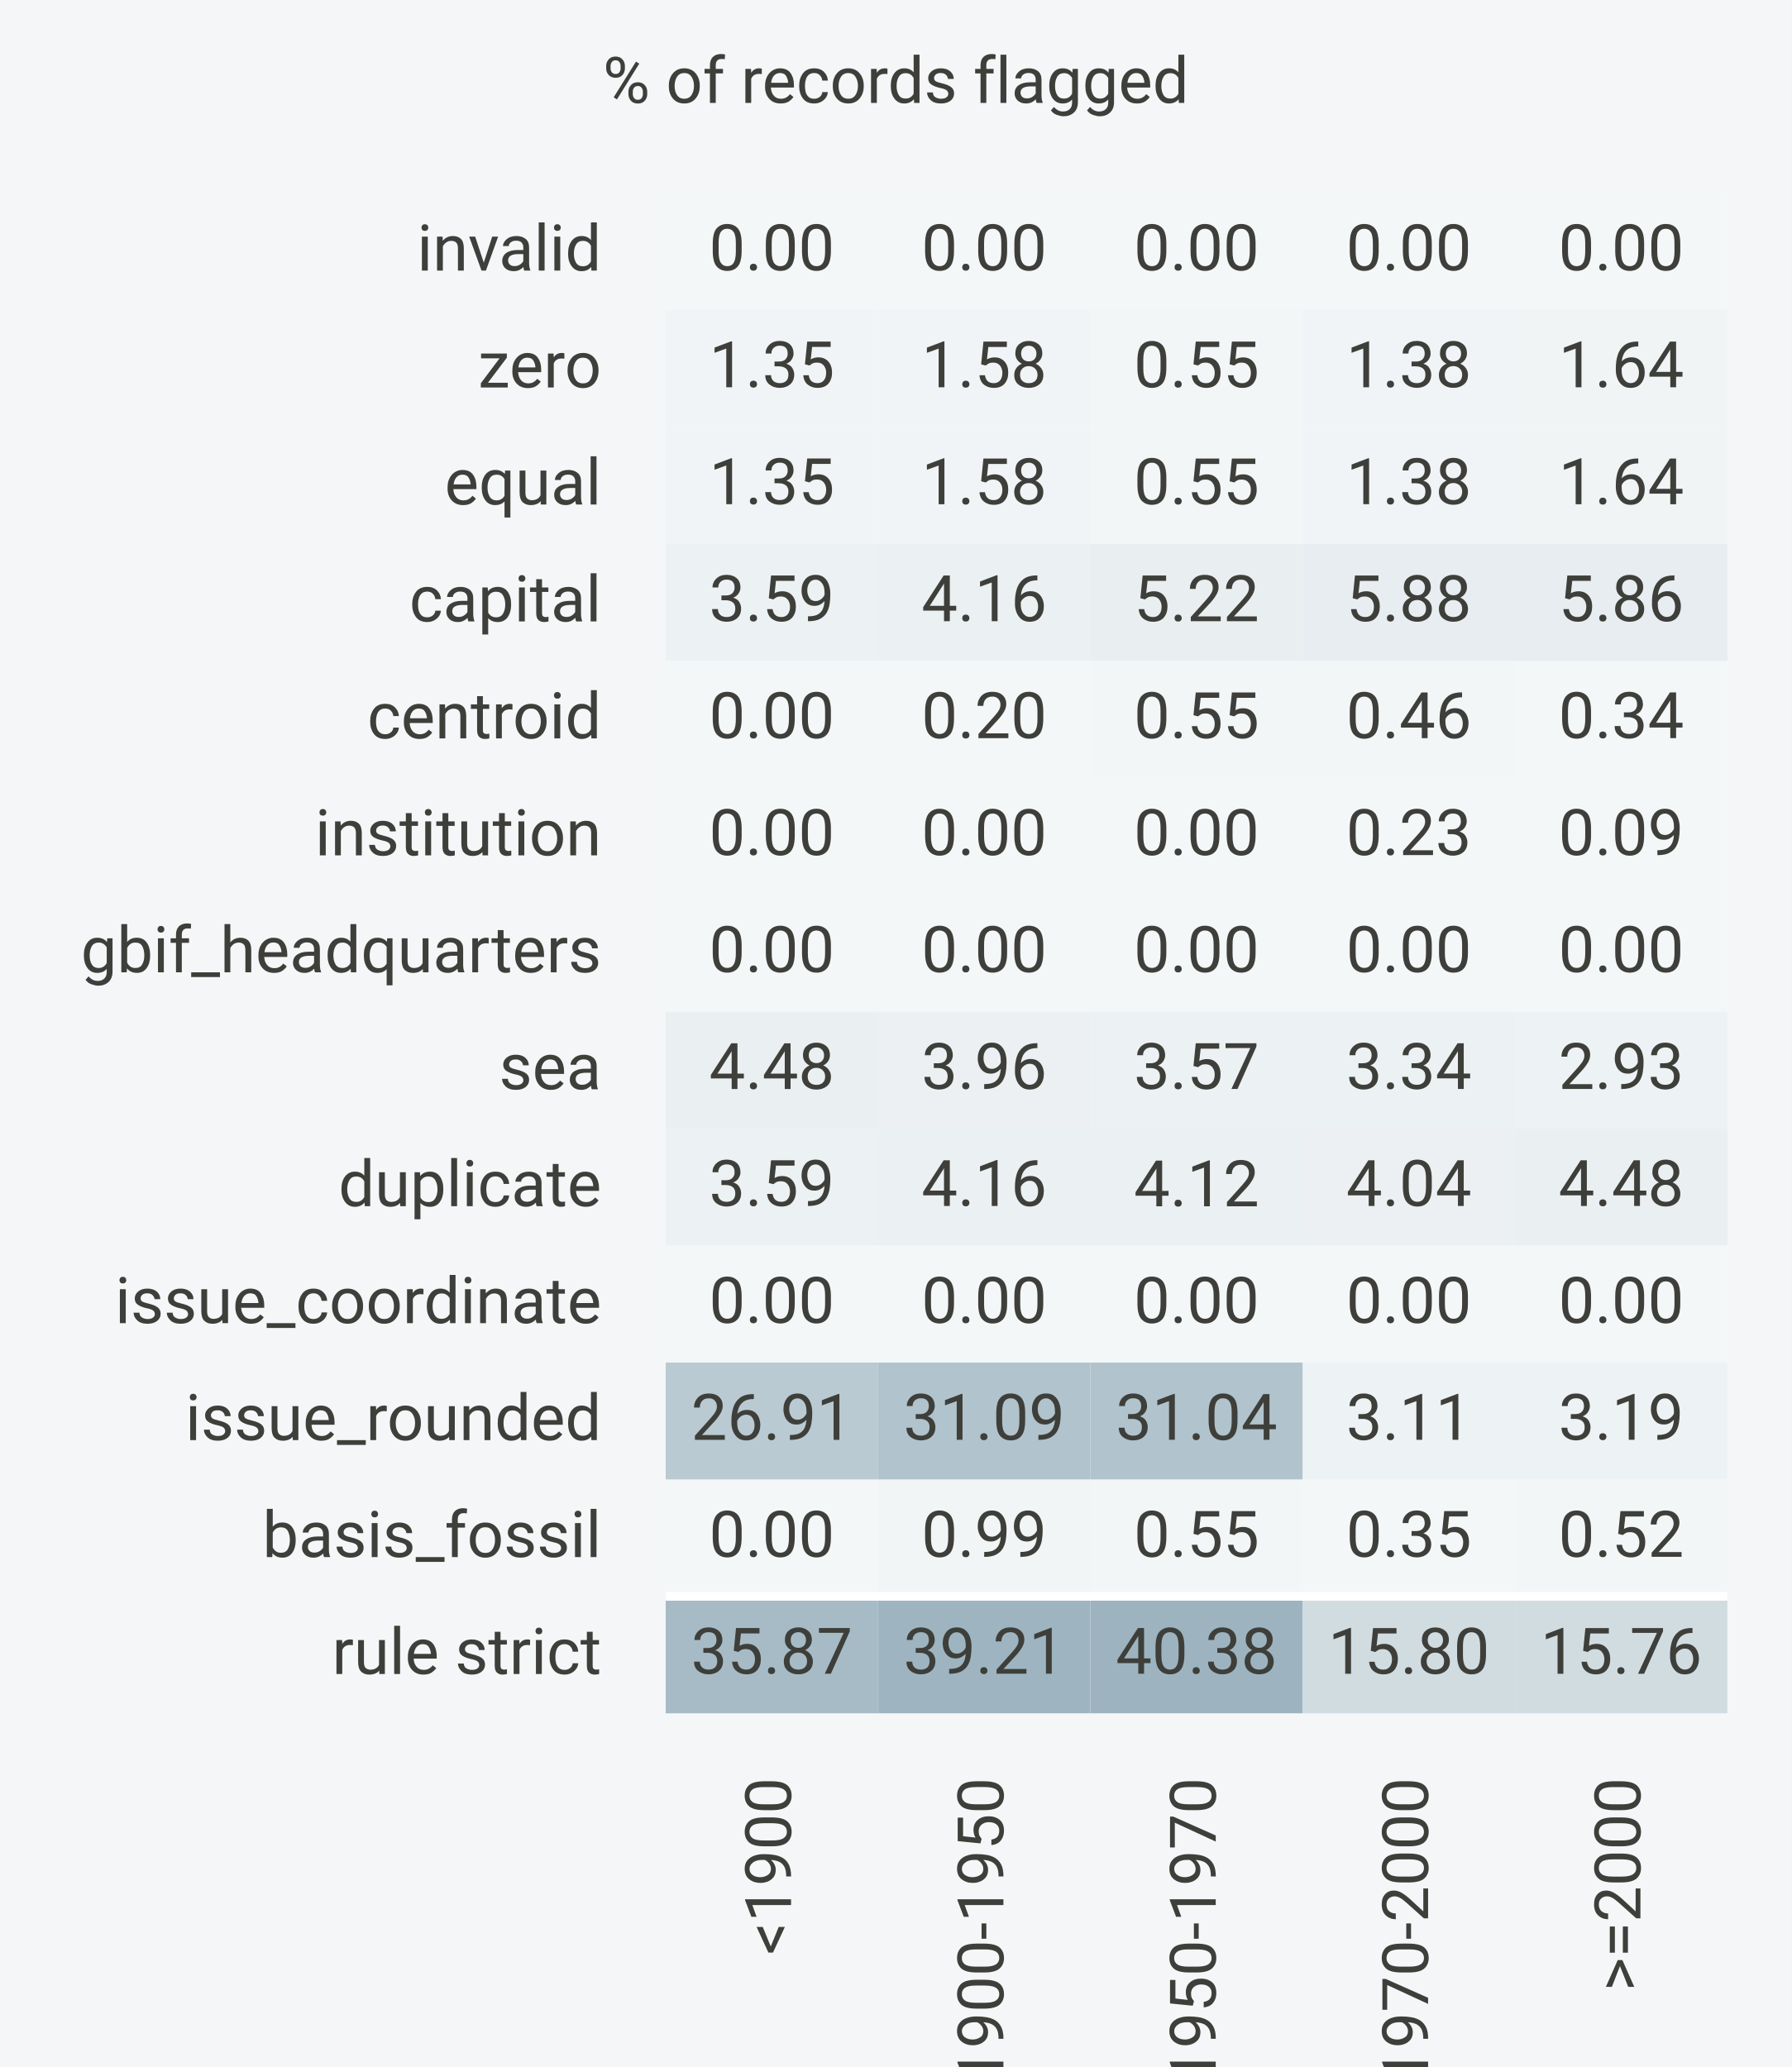
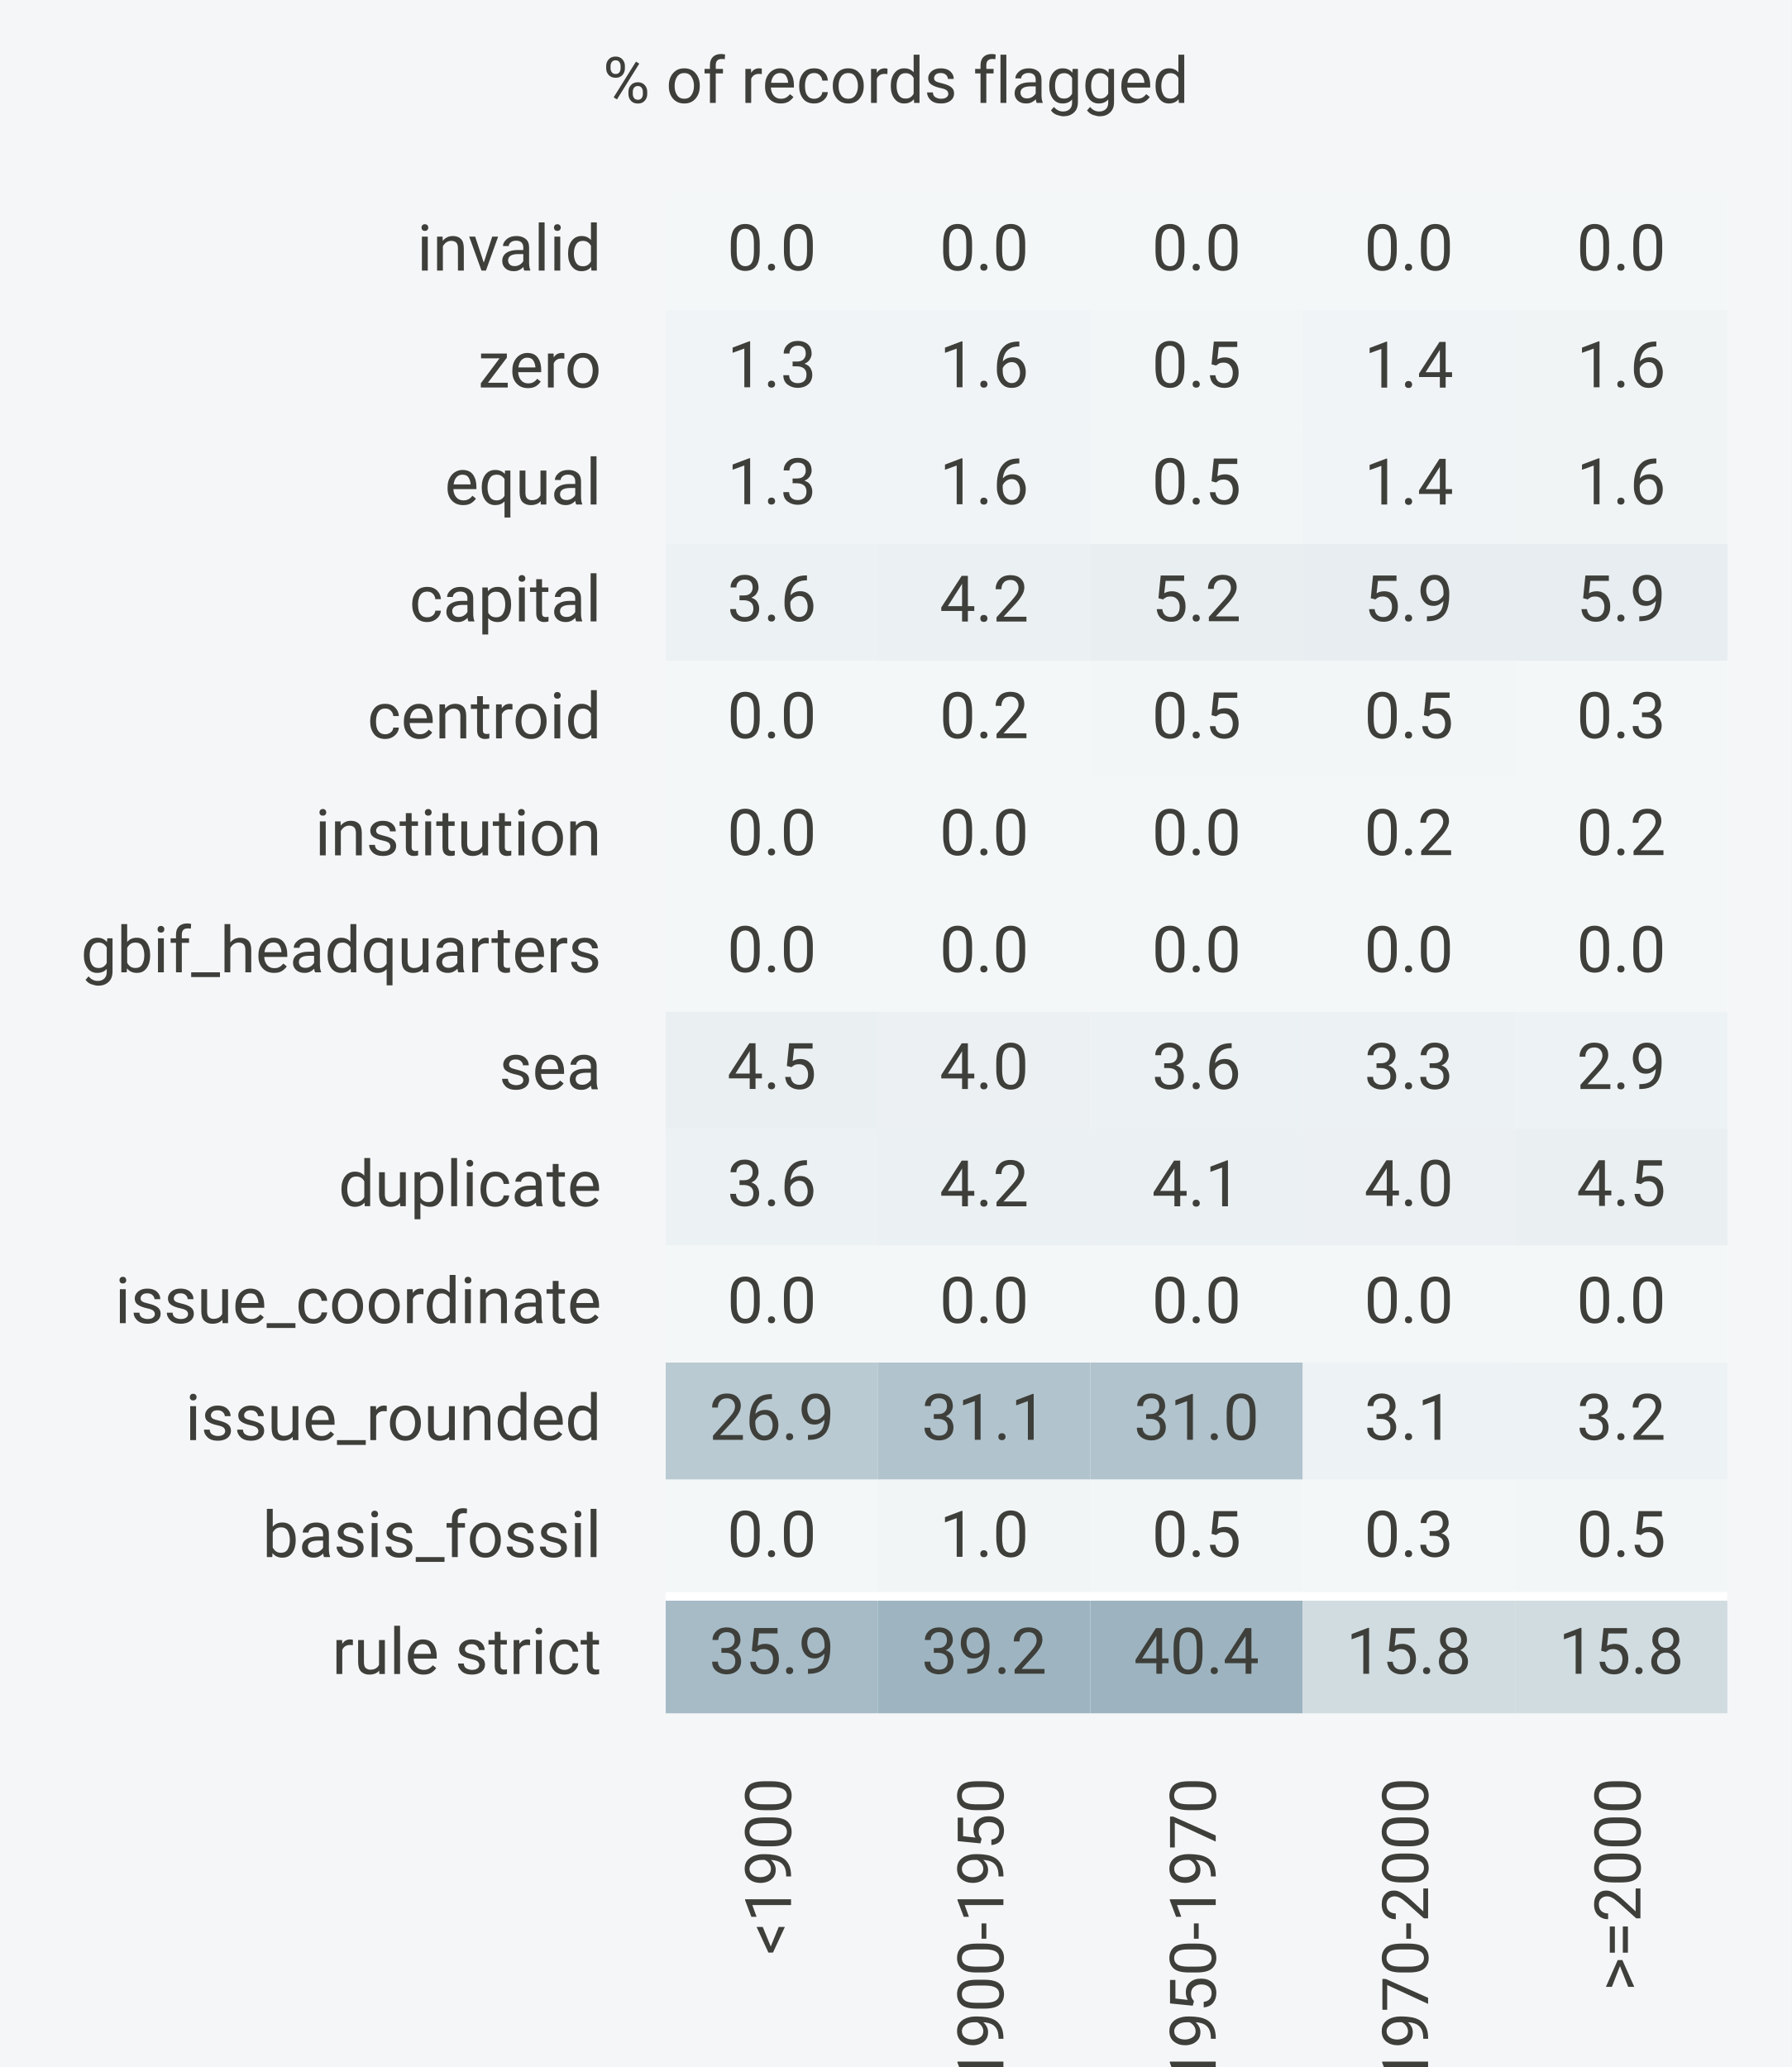
<svg xmlns="http://www.w3.org/2000/svg" width="468.00pt" height="540.00pt" viewBox="0 0 468.00 540.00">
  <g class="svglite">
    <defs>
      <style type="text/css">
    /* theme-aware-processed */
    .svglite line, .svglite polyline, .svglite polygon, .svglite path, .svglite circle {
      fill: none;
      stroke: #3E3F3A;
      stroke-linecap: round;
      stroke-linejoin: round;
      stroke-miterlimit: 10.00;
    }
    .svglite &gt; g &gt; rect {
      fill: none;
      stroke: #3E3F3A;
      stroke-linecap: round;
      stroke-linejoin: round;
      stroke-miterlimit: 10.00;
    }
    .svglite text {
      white-space: pre;
      fill: #3E3F3A;
    }
    .svglite g.glyphgroup path {
      fill: inherit;
      stroke: none;
    }
  </style>
    </defs>
    <rect class="svg-bg" width="100%" height="100%" style="stroke: none; fill: #F5F6F8;" />
    <defs>
      <clipPath id="cpMC4wMHw0NjguMDB8MC4wMHw1NDAuMDA=">
        <rect x="0.00" y="0.00" width="468.00" height="540.00" />
      </clipPath>
    </defs>
    <g clip-path="url(#cpMC4wMHw0NjguMDB8MC4wMHw1NDAuMDA=)">
</g>
    <defs>
      <clipPath id="cpMTczLjg4fDQ1MS4yMHw1MC40MHw0NDcuNjA=">
        <rect x="173.88" y="50.40" width="277.32" height="397.20" />
      </clipPath>
    </defs>
    <g clip-path="url(#cpMTczLjg4fDQ1MS4yMHw1MC40MHw0NDcuNjA=)">
      <rect x="173.88" y="417.05" width="55.46" height="30.55" style="stroke-width: 0.75; stroke: none; fill: #A6BBC6;" />
      <rect x="229.34" y="417.05" width="55.46" height="30.55" style="stroke-width: 0.75; stroke: none; fill: #9EB5C1;" />
      <rect x="284.81" y="417.05" width="55.46" height="30.55" style="stroke-width: 0.75; stroke: none; fill: #9DB4C0;" />
      <rect x="340.27" y="417.05" width="55.46" height="30.55" style="stroke-width: 0.75; stroke: none; fill: #D1DCE1;" />
      <rect x="395.74" y="417.05" width="55.46" height="30.55" style="stroke-width: 0.75; stroke: none; fill: #D1DCE1;" />
      <rect x="173.88" y="386.49" width="55.46" height="30.55" style="stroke-width: 0.75; stroke: none; fill: #F4F7F8;" />
      <rect x="229.34" y="386.49" width="55.46" height="30.55" style="stroke-width: 0.75; stroke: none; fill: #F2F5F6;" />
      <rect x="284.81" y="386.49" width="55.46" height="30.55" style="stroke-width: 0.75; stroke: none; fill: #F3F6F7;" />
      <rect x="340.27" y="386.49" width="55.46" height="30.55" style="stroke-width: 0.75; stroke: none; fill: #F4F7F8;" />
      <rect x="395.74" y="386.49" width="55.46" height="30.55" style="stroke-width: 0.75; stroke: none; fill: #F3F6F7;" />
      <rect x="173.88" y="355.94" width="55.46" height="30.55" style="stroke-width: 0.75; stroke: none; fill: #BACAD2;" />
      <rect x="229.34" y="355.94" width="55.46" height="30.55" style="stroke-width: 0.75; stroke: none; fill: #B1C3CD;" />
      <rect x="284.81" y="355.94" width="55.46" height="30.55" style="stroke-width: 0.75; stroke: none; fill: #B1C3CD;" />
      <rect x="340.27" y="355.94" width="55.46" height="30.55" style="stroke-width: 0.75; stroke: none; fill: #EDF2F4;" />
      <rect x="395.74" y="355.94" width="55.46" height="30.55" style="stroke-width: 0.75; stroke: none; fill: #EDF2F4;" />
      <rect x="173.88" y="325.38" width="55.46" height="30.55" style="stroke-width: 0.75; stroke: none; fill: #F4F7F8;" />
      <rect x="229.34" y="325.38" width="55.46" height="30.55" style="stroke-width: 0.75; stroke: none; fill: #F4F7F8;" />
      <rect x="284.81" y="325.38" width="55.46" height="30.55" style="stroke-width: 0.75; stroke: none; fill: #F4F7F8;" />
      <rect x="340.27" y="325.38" width="55.46" height="30.55" style="stroke-width: 0.75; stroke: none; fill: #F4F7F8;" />
      <rect x="395.74" y="325.38" width="55.46" height="30.55" style="stroke-width: 0.75; stroke: none; fill: #F4F7F8;" />
      <rect x="173.88" y="294.83" width="55.46" height="30.55" style="stroke-width: 0.75; stroke: none; fill: #ECF1F3;" />
      <rect x="229.34" y="294.83" width="55.46" height="30.55" style="stroke-width: 0.75; stroke: none; fill: #EBF0F2;" />
      <rect x="284.81" y="294.83" width="55.46" height="30.55" style="stroke-width: 0.75; stroke: none; fill: #EBF0F2;" />
      <rect x="340.27" y="294.83" width="55.46" height="30.55" style="stroke-width: 0.75; stroke: none; fill: #ECF0F2;" />
      <rect x="395.74" y="294.83" width="55.46" height="30.55" style="stroke-width: 0.75; stroke: none; fill: #EAEFF1;" />
      <rect x="173.88" y="264.28" width="55.46" height="30.55" style="stroke-width: 0.75; stroke: none; fill: #EAEFF1;" />
      <rect x="229.34" y="264.28" width="55.46" height="30.55" style="stroke-width: 0.75; stroke: none; fill: #ECF0F2;" />
      <rect x="284.81" y="264.28" width="55.46" height="30.55" style="stroke-width: 0.75; stroke: none; fill: #ECF1F3;" />
      <rect x="340.27" y="264.28" width="55.46" height="30.55" style="stroke-width: 0.75; stroke: none; fill: #ECF1F3;" />
      <rect x="395.74" y="264.28" width="55.46" height="30.55" style="stroke-width: 0.75; stroke: none; fill: #EDF2F4;" />
      <rect x="173.88" y="233.72" width="55.46" height="30.55" style="stroke-width: 0.75; stroke: none; fill: #F4F7F8;" />
      <rect x="229.34" y="233.72" width="55.46" height="30.55" style="stroke-width: 0.75; stroke: none; fill: #F4F7F8;" />
      <rect x="284.81" y="233.72" width="55.46" height="30.55" style="stroke-width: 0.75; stroke: none; fill: #F4F7F8;" />
      <rect x="340.27" y="233.72" width="55.46" height="30.55" style="stroke-width: 0.75; stroke: none; fill: #F4F7F8;" />
      <rect x="395.74" y="233.72" width="55.46" height="30.55" style="stroke-width: 0.75; stroke: none; fill: #F4F7F8;" />
      <rect x="173.88" y="203.17" width="55.46" height="30.55" style="stroke-width: 0.75; stroke: none; fill: #F4F7F8;" />
      <rect x="229.34" y="203.17" width="55.46" height="30.55" style="stroke-width: 0.75; stroke: none; fill: #F4F7F8;" />
      <rect x="284.81" y="203.17" width="55.46" height="30.55" style="stroke-width: 0.75; stroke: none; fill: #F4F7F8;" />
      <rect x="340.27" y="203.17" width="55.46" height="30.55" style="stroke-width: 0.75; stroke: none; fill: #F4F7F8;" />
      <rect x="395.74" y="203.17" width="55.46" height="30.55" style="stroke-width: 0.75; stroke: none; fill: #F4F7F8;" />
      <rect x="173.88" y="172.62" width="55.46" height="30.55" style="stroke-width: 0.75; stroke: none; fill: #F4F7F8;" />
      <rect x="229.34" y="172.62" width="55.46" height="30.55" style="stroke-width: 0.75; stroke: none; fill: #F4F7F8;" />
      <rect x="284.81" y="172.62" width="55.46" height="30.55" style="stroke-width: 0.75; stroke: none; fill: #F3F6F7;" />
      <rect x="340.27" y="172.62" width="55.46" height="30.55" style="stroke-width: 0.75; stroke: none; fill: #F3F6F7;" />
      <rect x="395.74" y="172.62" width="55.46" height="30.55" style="stroke-width: 0.75; stroke: none; fill: #F4F7F8;" />
      <rect x="173.88" y="142.06" width="55.46" height="30.55" style="stroke-width: 0.75; stroke: none; fill: #ECF1F3;" />
      <rect x="229.34" y="142.06" width="55.46" height="30.55" style="stroke-width: 0.75; stroke: none; fill: #EBF0F2;" />
      <rect x="284.81" y="142.06" width="55.46" height="30.55" style="stroke-width: 0.75; stroke: none; fill: #E9EEF1;" />
      <rect x="340.27" y="142.06" width="55.46" height="30.55" style="stroke-width: 0.75; stroke: none; fill: #E7EDF0;" />
      <rect x="395.74" y="142.06" width="55.46" height="30.55" style="stroke-width: 0.75; stroke: none; fill: #E7EDF0;" />
      <rect x="173.88" y="111.51" width="55.46" height="30.55" style="stroke-width: 0.75; stroke: none; fill: #F1F4F6;" />
      <rect x="229.34" y="111.51" width="55.46" height="30.55" style="stroke-width: 0.75; stroke: none; fill: #F1F4F6;" />
      <rect x="284.81" y="111.51" width="55.46" height="30.55" style="stroke-width: 0.75; stroke: none; fill: #F3F6F7;" />
      <rect x="340.27" y="111.51" width="55.46" height="30.55" style="stroke-width: 0.75; stroke: none; fill: #F1F4F6;" />
      <rect x="395.74" y="111.51" width="55.46" height="30.55" style="stroke-width: 0.75; stroke: none; fill: #F0F4F5;" />
      <rect x="173.88" y="80.95" width="55.46" height="30.55" style="stroke-width: 0.75; stroke: none; fill: #F1F4F6;" />
      <rect x="229.34" y="80.95" width="55.46" height="30.55" style="stroke-width: 0.75; stroke: none; fill: #F1F4F6;" />
      <rect x="284.81" y="80.95" width="55.46" height="30.55" style="stroke-width: 0.75; stroke: none; fill: #F3F6F7;" />
      <rect x="340.27" y="80.95" width="55.46" height="30.55" style="stroke-width: 0.75; stroke: none; fill: #F1F4F6;" />
      <rect x="395.74" y="80.95" width="55.46" height="30.55" style="stroke-width: 0.75; stroke: none; fill: #F0F4F5;" />
      <rect x="173.88" y="50.40" width="55.46" height="30.55" style="stroke-width: 0.75; stroke: none; fill: #F4F7F8;" />
      <rect x="229.34" y="50.40" width="55.46" height="30.55" style="stroke-width: 0.75; stroke: none; fill: #F4F7F8;" />
      <rect x="284.81" y="50.40" width="55.46" height="30.55" style="stroke-width: 0.75; stroke: none; fill: #F4F7F8;" />
      <rect x="340.27" y="50.40" width="55.46" height="30.55" style="stroke-width: 0.75; stroke: none; fill: #F4F7F8;" />
      <rect x="395.74" y="50.40" width="55.46" height="30.55" style="stroke-width: 0.75; stroke: none; fill: #F4F7F8;" />
    </g>
    <g clip-path="url(#cpMC4wMHw0NjguMDB8MC4wMHw1NDAuMDA=)">
      <text transform="translate(206.62,464.40) rotate(-90)" text-anchor="end" style="font-size: 1.4em; font-family: &quot;Roboto&quot;, -apple-system, BlinkMacSystemFont, &quot;Segoe UI&quot;, system-ui, sans-serif;">&lt;1900</text>
      <text transform="translate(262.09,464.40) rotate(-90)" text-anchor="end" style="font-size: 1.4em; font-family: &quot;Roboto&quot;, -apple-system, BlinkMacSystemFont, &quot;Segoe UI&quot;, system-ui, sans-serif;">1900-1950</text>
      <text transform="translate(317.55,464.40) rotate(-90)" text-anchor="end" style="font-size: 1.4em; font-family: &quot;Roboto&quot;, -apple-system, BlinkMacSystemFont, &quot;Segoe UI&quot;, system-ui, sans-serif;">1950-1970</text>
      <text transform="translate(373.02,464.40) rotate(-90)" text-anchor="end" style="font-size: 1.4em; font-family: &quot;Roboto&quot;, -apple-system, BlinkMacSystemFont, &quot;Segoe UI&quot;, system-ui, sans-serif;">1970-2000</text>
      <text transform="translate(428.48,464.40) rotate(-90)" text-anchor="end" style="font-size: 1.4em; font-family: &quot;Roboto&quot;, -apple-system, BlinkMacSystemFont, &quot;Segoe UI&quot;, system-ui, sans-serif;">&gt;=2000</text>
      <text x="157.08" y="437.33" text-anchor="end" style="font-size: 1.4em; font-family: &quot;Roboto&quot;, -apple-system, BlinkMacSystemFont, &quot;Segoe UI&quot;, system-ui, sans-serif;">rule strict</text>
      <text x="157.08" y="406.78" text-anchor="end" style="font-size: 1.4em; font-family: &quot;Roboto&quot;, -apple-system, BlinkMacSystemFont, &quot;Segoe UI&quot;, system-ui, sans-serif;">basis_fossil</text>
      <text x="157.08" y="376.23" text-anchor="end" style="font-size: 1.4em; font-family: &quot;Roboto&quot;, -apple-system, BlinkMacSystemFont, &quot;Segoe UI&quot;, system-ui, sans-serif;">issue_rounded</text>
      <text x="157.08" y="345.67" text-anchor="end" style="font-size: 1.4em; font-family: &quot;Roboto&quot;, -apple-system, BlinkMacSystemFont, &quot;Segoe UI&quot;, system-ui, sans-serif;">issue_coordinate</text>
      <text x="157.08" y="315.12" text-anchor="end" style="font-size: 1.4em; font-family: &quot;Roboto&quot;, -apple-system, BlinkMacSystemFont, &quot;Segoe UI&quot;, system-ui, sans-serif;">duplicate</text>
      <text x="157.08" y="284.57" text-anchor="end" style="font-size: 1.4em; font-family: &quot;Roboto&quot;, -apple-system, BlinkMacSystemFont, &quot;Segoe UI&quot;, system-ui, sans-serif;">sea</text>
      <text x="157.08" y="254.01" text-anchor="end" style="font-size: 1.4em; font-family: &quot;Roboto&quot;, -apple-system, BlinkMacSystemFont, &quot;Segoe UI&quot;, system-ui, sans-serif;">gbif_headquarters</text>
      <text x="157.08" y="223.46" text-anchor="end" style="font-size: 1.4em; font-family: &quot;Roboto&quot;, -apple-system, BlinkMacSystemFont, &quot;Segoe UI&quot;, system-ui, sans-serif;">institution</text>
      <text x="157.08" y="192.90" text-anchor="end" style="font-size: 1.4em; font-family: &quot;Roboto&quot;, -apple-system, BlinkMacSystemFont, &quot;Segoe UI&quot;, system-ui, sans-serif;">centroid</text>
      <text x="157.08" y="162.35" text-anchor="end" style="font-size: 1.4em; font-family: &quot;Roboto&quot;, -apple-system, BlinkMacSystemFont, &quot;Segoe UI&quot;, system-ui, sans-serif;">capital</text>
      <text x="157.08" y="131.80" text-anchor="end" style="font-size: 1.4em; font-family: &quot;Roboto&quot;, -apple-system, BlinkMacSystemFont, &quot;Segoe UI&quot;, system-ui, sans-serif;">equal</text>
      <text x="157.08" y="101.24" text-anchor="end" style="font-size: 1.4em; font-family: &quot;Roboto&quot;, -apple-system, BlinkMacSystemFont, &quot;Segoe UI&quot;, system-ui, sans-serif;">zero</text>
      <text x="157.08" y="70.69" text-anchor="end" style="font-size: 1.4em; font-family: &quot;Roboto&quot;, -apple-system, BlinkMacSystemFont, &quot;Segoe UI&quot;, system-ui, sans-serif;">invalid</text>
    </g>
    <g clip-path="url(#cpMTczLjg4fDQ1MS4yMHw1MC40MHw0NDcuNjA=)">
      <line x1="173.88" y1="417.05" x2="451.20" y2="417.05" style="stroke-width: 2.25; stroke: #FFFFFF;" />
-       <text class="preserve-color" x="201.61" y="437.26" text-anchor="middle" style="font-size: 1.4em; font-family: &quot;Roboto&quot;, -apple-system, BlinkMacSystemFont, &quot;Segoe UI&quot;, system-ui, sans-serif;">35.87</text>
-       <text class="preserve-color" x="257.08" y="437.26" text-anchor="middle" style="font-size: 1.4em; font-family: &quot;Roboto&quot;, -apple-system, BlinkMacSystemFont, &quot;Segoe UI&quot;, system-ui, sans-serif;">39.21</text>
-       <text class="preserve-color" x="312.54" y="437.26" text-anchor="middle" style="font-size: 1.4em; font-family: &quot;Roboto&quot;, -apple-system, BlinkMacSystemFont, &quot;Segoe UI&quot;, system-ui, sans-serif;">40.38</text>
-       <text class="preserve-color" x="368.00" y="437.27" text-anchor="middle" style="font-size: 1.4em; font-family: &quot;Roboto&quot;, -apple-system, BlinkMacSystemFont, &quot;Segoe UI&quot;, system-ui, sans-serif;">15.80</text>
-       <text class="preserve-color" x="423.47" y="437.27" text-anchor="middle" style="font-size: 1.4em; font-family: &quot;Roboto&quot;, -apple-system, BlinkMacSystemFont, &quot;Segoe UI&quot;, system-ui, sans-serif;">15.76</text>
-       <text class="preserve-color" x="201.61" y="406.72" text-anchor="middle" style="font-size: 1.4em; font-family: &quot;Roboto&quot;, -apple-system, BlinkMacSystemFont, &quot;Segoe UI&quot;, system-ui, sans-serif;">0.00</text>
-       <text class="preserve-color" x="257.08" y="406.72" text-anchor="middle" style="font-size: 1.4em; font-family: &quot;Roboto&quot;, -apple-system, BlinkMacSystemFont, &quot;Segoe UI&quot;, system-ui, sans-serif;">0.99</text>
-       <text class="preserve-color" x="312.54" y="406.72" text-anchor="middle" style="font-size: 1.4em; font-family: &quot;Roboto&quot;, -apple-system, BlinkMacSystemFont, &quot;Segoe UI&quot;, system-ui, sans-serif;">0.55</text>
-       <text class="preserve-color" x="368.00" y="406.71" text-anchor="middle" style="font-size: 1.4em; font-family: &quot;Roboto&quot;, -apple-system, BlinkMacSystemFont, &quot;Segoe UI&quot;, system-ui, sans-serif;">0.35</text>
-       <text class="preserve-color" x="423.47" y="406.72" text-anchor="middle" style="font-size: 1.4em; font-family: &quot;Roboto&quot;, -apple-system, BlinkMacSystemFont, &quot;Segoe UI&quot;, system-ui, sans-serif;">0.52</text>
-       <text class="preserve-color" x="201.61" y="376.16" text-anchor="middle" style="font-size: 1.4em; font-family: &quot;Roboto&quot;, -apple-system, BlinkMacSystemFont, &quot;Segoe UI&quot;, system-ui, sans-serif;">26.91</text>
-       <text class="preserve-color" x="257.08" y="376.15" text-anchor="middle" style="font-size: 1.4em; font-family: &quot;Roboto&quot;, -apple-system, BlinkMacSystemFont, &quot;Segoe UI&quot;, system-ui, sans-serif;">31.09</text>
-       <text class="preserve-color" x="312.54" y="376.15" text-anchor="middle" style="font-size: 1.4em; font-family: &quot;Roboto&quot;, -apple-system, BlinkMacSystemFont, &quot;Segoe UI&quot;, system-ui, sans-serif;">31.04</text>
-       <text class="preserve-color" x="368.00" y="376.15" text-anchor="middle" style="font-size: 1.4em; font-family: &quot;Roboto&quot;, -apple-system, BlinkMacSystemFont, &quot;Segoe UI&quot;, system-ui, sans-serif;">3.11</text>
-       <text class="preserve-color" x="423.47" y="376.15" text-anchor="middle" style="font-size: 1.4em; font-family: &quot;Roboto&quot;, -apple-system, BlinkMacSystemFont, &quot;Segoe UI&quot;, system-ui, sans-serif;">3.19</text>
-       <text class="preserve-color" x="201.61" y="345.61" text-anchor="middle" style="font-size: 1.4em; font-family: &quot;Roboto&quot;, -apple-system, BlinkMacSystemFont, &quot;Segoe UI&quot;, system-ui, sans-serif;">0.00</text>
-       <text class="preserve-color" x="257.08" y="345.61" text-anchor="middle" style="font-size: 1.4em; font-family: &quot;Roboto&quot;, -apple-system, BlinkMacSystemFont, &quot;Segoe UI&quot;, system-ui, sans-serif;">0.00</text>
-       <text class="preserve-color" x="312.54" y="345.61" text-anchor="middle" style="font-size: 1.4em; font-family: &quot;Roboto&quot;, -apple-system, BlinkMacSystemFont, &quot;Segoe UI&quot;, system-ui, sans-serif;">0.00</text>
-       <text class="preserve-color" x="368.00" y="345.61" text-anchor="middle" style="font-size: 1.4em; font-family: &quot;Roboto&quot;, -apple-system, BlinkMacSystemFont, &quot;Segoe UI&quot;, system-ui, sans-serif;">0.00</text>
-       <text class="preserve-color" x="423.47" y="345.61" text-anchor="middle" style="font-size: 1.4em; font-family: &quot;Roboto&quot;, -apple-system, BlinkMacSystemFont, &quot;Segoe UI&quot;, system-ui, sans-serif;">0.00</text>
-       <text class="preserve-color" x="201.61" y="315.05" text-anchor="middle" style="font-size: 1.4em; font-family: &quot;Roboto&quot;, -apple-system, BlinkMacSystemFont, &quot;Segoe UI&quot;, system-ui, sans-serif;">3.59</text>
-       <text class="preserve-color" x="257.08" y="315.05" text-anchor="middle" style="font-size: 1.4em; font-family: &quot;Roboto&quot;, -apple-system, BlinkMacSystemFont, &quot;Segoe UI&quot;, system-ui, sans-serif;">4.16</text>
-       <text class="preserve-color" x="312.54" y="315.14" text-anchor="middle" style="font-size: 1.4em; font-family: &quot;Roboto&quot;, -apple-system, BlinkMacSystemFont, &quot;Segoe UI&quot;, system-ui, sans-serif;">4.12</text>
-       <text class="preserve-color" x="368.00" y="315.05" text-anchor="middle" style="font-size: 1.4em; font-family: &quot;Roboto&quot;, -apple-system, BlinkMacSystemFont, &quot;Segoe UI&quot;, system-ui, sans-serif;">4.04</text>
-       <text class="preserve-color" x="423.47" y="315.05" text-anchor="middle" style="font-size: 1.4em; font-family: &quot;Roboto&quot;, -apple-system, BlinkMacSystemFont, &quot;Segoe UI&quot;, system-ui, sans-serif;">4.48</text>
-       <text class="preserve-color" x="201.61" y="284.50" text-anchor="middle" style="font-size: 1.4em; font-family: &quot;Roboto&quot;, -apple-system, BlinkMacSystemFont, &quot;Segoe UI&quot;, system-ui, sans-serif;">4.48</text>
-       <text class="preserve-color" x="257.08" y="284.49" text-anchor="middle" style="font-size: 1.4em; font-family: &quot;Roboto&quot;, -apple-system, BlinkMacSystemFont, &quot;Segoe UI&quot;, system-ui, sans-serif;">3.96</text>
-       <text class="preserve-color" x="312.54" y="284.49" text-anchor="middle" style="font-size: 1.4em; font-family: &quot;Roboto&quot;, -apple-system, BlinkMacSystemFont, &quot;Segoe UI&quot;, system-ui, sans-serif;">3.57</text>
-       <text class="preserve-color" x="368.00" y="284.49" text-anchor="middle" style="font-size: 1.4em; font-family: &quot;Roboto&quot;, -apple-system, BlinkMacSystemFont, &quot;Segoe UI&quot;, system-ui, sans-serif;">3.34</text>
-       <text class="preserve-color" x="423.47" y="284.49" text-anchor="middle" style="font-size: 1.4em; font-family: &quot;Roboto&quot;, -apple-system, BlinkMacSystemFont, &quot;Segoe UI&quot;, system-ui, sans-serif;">2.93</text>
-       <text class="preserve-color" x="201.61" y="253.95" text-anchor="middle" style="font-size: 1.4em; font-family: &quot;Roboto&quot;, -apple-system, BlinkMacSystemFont, &quot;Segoe UI&quot;, system-ui, sans-serif;">0.00</text>
-       <text class="preserve-color" x="257.08" y="253.95" text-anchor="middle" style="font-size: 1.4em; font-family: &quot;Roboto&quot;, -apple-system, BlinkMacSystemFont, &quot;Segoe UI&quot;, system-ui, sans-serif;">0.00</text>
-       <text class="preserve-color" x="312.54" y="253.95" text-anchor="middle" style="font-size: 1.4em; font-family: &quot;Roboto&quot;, -apple-system, BlinkMacSystemFont, &quot;Segoe UI&quot;, system-ui, sans-serif;">0.00</text>
-       <text class="preserve-color" x="368.00" y="253.95" text-anchor="middle" style="font-size: 1.4em; font-family: &quot;Roboto&quot;, -apple-system, BlinkMacSystemFont, &quot;Segoe UI&quot;, system-ui, sans-serif;">0.00</text>
-       <text class="preserve-color" x="423.47" y="253.95" text-anchor="middle" style="font-size: 1.4em; font-family: &quot;Roboto&quot;, -apple-system, BlinkMacSystemFont, &quot;Segoe UI&quot;, system-ui, sans-serif;">0.00</text>
-       <text class="preserve-color" x="201.61" y="223.39" text-anchor="middle" style="font-size: 1.4em; font-family: &quot;Roboto&quot;, -apple-system, BlinkMacSystemFont, &quot;Segoe UI&quot;, system-ui, sans-serif;">0.00</text>
-       <text class="preserve-color" x="257.08" y="223.39" text-anchor="middle" style="font-size: 1.4em; font-family: &quot;Roboto&quot;, -apple-system, BlinkMacSystemFont, &quot;Segoe UI&quot;, system-ui, sans-serif;">0.00</text>
-       <text class="preserve-color" x="312.54" y="223.39" text-anchor="middle" style="font-size: 1.4em; font-family: &quot;Roboto&quot;, -apple-system, BlinkMacSystemFont, &quot;Segoe UI&quot;, system-ui, sans-serif;">0.00</text>
-       <text class="preserve-color" x="368.00" y="223.39" text-anchor="middle" style="font-size: 1.4em; font-family: &quot;Roboto&quot;, -apple-system, BlinkMacSystemFont, &quot;Segoe UI&quot;, system-ui, sans-serif;">0.23</text>
-       <text class="preserve-color" x="423.47" y="223.39" text-anchor="middle" style="font-size: 1.4em; font-family: &quot;Roboto&quot;, -apple-system, BlinkMacSystemFont, &quot;Segoe UI&quot;, system-ui, sans-serif;">0.09</text>
-       <text class="preserve-color" x="201.61" y="192.84" text-anchor="middle" style="font-size: 1.4em; font-family: &quot;Roboto&quot;, -apple-system, BlinkMacSystemFont, &quot;Segoe UI&quot;, system-ui, sans-serif;">0.00</text>
-       <text class="preserve-color" x="257.08" y="192.84" text-anchor="middle" style="font-size: 1.4em; font-family: &quot;Roboto&quot;, -apple-system, BlinkMacSystemFont, &quot;Segoe UI&quot;, system-ui, sans-serif;">0.20</text>
-       <text class="preserve-color" x="312.54" y="192.84" text-anchor="middle" style="font-size: 1.4em; font-family: &quot;Roboto&quot;, -apple-system, BlinkMacSystemFont, &quot;Segoe UI&quot;, system-ui, sans-serif;">0.55</text>
-       <text class="preserve-color" x="368.00" y="192.84" text-anchor="middle" style="font-size: 1.4em; font-family: &quot;Roboto&quot;, -apple-system, BlinkMacSystemFont, &quot;Segoe UI&quot;, system-ui, sans-serif;">0.46</text>
-       <text class="preserve-color" x="423.47" y="192.83" text-anchor="middle" style="font-size: 1.4em; font-family: &quot;Roboto&quot;, -apple-system, BlinkMacSystemFont, &quot;Segoe UI&quot;, system-ui, sans-serif;">0.34</text>
-       <text class="preserve-color" x="201.61" y="162.28" text-anchor="middle" style="font-size: 1.4em; font-family: &quot;Roboto&quot;, -apple-system, BlinkMacSystemFont, &quot;Segoe UI&quot;, system-ui, sans-serif;">3.59</text>
-       <text class="preserve-color" x="257.08" y="162.28" text-anchor="middle" style="font-size: 1.4em; font-family: &quot;Roboto&quot;, -apple-system, BlinkMacSystemFont, &quot;Segoe UI&quot;, system-ui, sans-serif;">4.16</text>
-       <text class="preserve-color" x="312.54" y="162.28" text-anchor="middle" style="font-size: 1.4em; font-family: &quot;Roboto&quot;, -apple-system, BlinkMacSystemFont, &quot;Segoe UI&quot;, system-ui, sans-serif;">5.22</text>
-       <text class="preserve-color" x="368.00" y="162.28" text-anchor="middle" style="font-size: 1.4em; font-family: &quot;Roboto&quot;, -apple-system, BlinkMacSystemFont, &quot;Segoe UI&quot;, system-ui, sans-serif;">5.88</text>
-       <text class="preserve-color" x="423.47" y="162.28" text-anchor="middle" style="font-size: 1.4em; font-family: &quot;Roboto&quot;, -apple-system, BlinkMacSystemFont, &quot;Segoe UI&quot;, system-ui, sans-serif;">5.86</text>
-       <text class="preserve-color" x="201.61" y="131.72" text-anchor="middle" style="font-size: 1.4em; font-family: &quot;Roboto&quot;, -apple-system, BlinkMacSystemFont, &quot;Segoe UI&quot;, system-ui, sans-serif;">1.35</text>
-       <text class="preserve-color" x="257.08" y="131.73" text-anchor="middle" style="font-size: 1.4em; font-family: &quot;Roboto&quot;, -apple-system, BlinkMacSystemFont, &quot;Segoe UI&quot;, system-ui, sans-serif;">1.58</text>
-       <text class="preserve-color" x="312.54" y="131.73" text-anchor="middle" style="font-size: 1.4em; font-family: &quot;Roboto&quot;, -apple-system, BlinkMacSystemFont, &quot;Segoe UI&quot;, system-ui, sans-serif;">0.55</text>
-       <text class="preserve-color" x="368.00" y="131.72" text-anchor="middle" style="font-size: 1.4em; font-family: &quot;Roboto&quot;, -apple-system, BlinkMacSystemFont, &quot;Segoe UI&quot;, system-ui, sans-serif;">1.38</text>
-       <text class="preserve-color" x="423.47" y="131.73" text-anchor="middle" style="font-size: 1.4em; font-family: &quot;Roboto&quot;, -apple-system, BlinkMacSystemFont, &quot;Segoe UI&quot;, system-ui, sans-serif;">1.64</text>
-       <text class="preserve-color" x="201.61" y="101.17" text-anchor="middle" style="font-size: 1.4em; font-family: &quot;Roboto&quot;, -apple-system, BlinkMacSystemFont, &quot;Segoe UI&quot;, system-ui, sans-serif;">1.35</text>
-       <text class="preserve-color" x="257.08" y="101.18" text-anchor="middle" style="font-size: 1.4em; font-family: &quot;Roboto&quot;, -apple-system, BlinkMacSystemFont, &quot;Segoe UI&quot;, system-ui, sans-serif;">1.58</text>
-       <text class="preserve-color" x="312.54" y="101.18" text-anchor="middle" style="font-size: 1.4em; font-family: &quot;Roboto&quot;, -apple-system, BlinkMacSystemFont, &quot;Segoe UI&quot;, system-ui, sans-serif;">0.55</text>
-       <text class="preserve-color" x="368.00" y="101.17" text-anchor="middle" style="font-size: 1.4em; font-family: &quot;Roboto&quot;, -apple-system, BlinkMacSystemFont, &quot;Segoe UI&quot;, system-ui, sans-serif;">1.38</text>
-       <text class="preserve-color" x="423.47" y="101.18" text-anchor="middle" style="font-size: 1.4em; font-family: &quot;Roboto&quot;, -apple-system, BlinkMacSystemFont, &quot;Segoe UI&quot;, system-ui, sans-serif;">1.64</text>
-       <text class="preserve-color" x="201.61" y="70.62" text-anchor="middle" style="font-size: 1.4em; font-family: &quot;Roboto&quot;, -apple-system, BlinkMacSystemFont, &quot;Segoe UI&quot;, system-ui, sans-serif;">0.00</text>
-       <text class="preserve-color" x="257.08" y="70.62" text-anchor="middle" style="font-size: 1.4em; font-family: &quot;Roboto&quot;, -apple-system, BlinkMacSystemFont, &quot;Segoe UI&quot;, system-ui, sans-serif;">0.00</text>
-       <text class="preserve-color" x="312.54" y="70.62" text-anchor="middle" style="font-size: 1.4em; font-family: &quot;Roboto&quot;, -apple-system, BlinkMacSystemFont, &quot;Segoe UI&quot;, system-ui, sans-serif;">0.00</text>
-       <text class="preserve-color" x="368.00" y="70.62" text-anchor="middle" style="font-size: 1.4em; font-family: &quot;Roboto&quot;, -apple-system, BlinkMacSystemFont, &quot;Segoe UI&quot;, system-ui, sans-serif;">0.00</text>
-       <text class="preserve-color" x="423.47" y="70.62" text-anchor="middle" style="font-size: 1.4em; font-family: &quot;Roboto&quot;, -apple-system, BlinkMacSystemFont, &quot;Segoe UI&quot;, system-ui, sans-serif;">0.00</text>
+       <text class="preserve-color" x="201.61" y="437.26" text-anchor="middle" style="font-size: 1.4em; font-family: &quot;Roboto&quot;, -apple-system, BlinkMacSystemFont, &quot;Segoe UI&quot;, system-ui, sans-serif;">35.9</text>
+       <text class="preserve-color" x="257.08" y="437.26" text-anchor="middle" style="font-size: 1.4em; font-family: &quot;Roboto&quot;, -apple-system, BlinkMacSystemFont, &quot;Segoe UI&quot;, system-ui, sans-serif;">39.2</text>
+       <text class="preserve-color" x="312.54" y="437.27" text-anchor="middle" style="font-size: 1.4em; font-family: &quot;Roboto&quot;, -apple-system, BlinkMacSystemFont, &quot;Segoe UI&quot;, system-ui, sans-serif;">40.4</text>
+       <text class="preserve-color" x="368.00" y="437.27" text-anchor="middle" style="font-size: 1.4em; font-family: &quot;Roboto&quot;, -apple-system, BlinkMacSystemFont, &quot;Segoe UI&quot;, system-ui, sans-serif;">15.8</text>
+       <text class="preserve-color" x="423.47" y="437.27" text-anchor="middle" style="font-size: 1.4em; font-family: &quot;Roboto&quot;, -apple-system, BlinkMacSystemFont, &quot;Segoe UI&quot;, system-ui, sans-serif;">15.8</text>
+       <text class="preserve-color" x="201.61" y="406.72" text-anchor="middle" style="font-size: 1.4em; font-family: &quot;Roboto&quot;, -apple-system, BlinkMacSystemFont, &quot;Segoe UI&quot;, system-ui, sans-serif;">0.0</text>
+       <text class="preserve-color" x="257.08" y="406.72" text-anchor="middle" style="font-size: 1.4em; font-family: &quot;Roboto&quot;, -apple-system, BlinkMacSystemFont, &quot;Segoe UI&quot;, system-ui, sans-serif;">1.0</text>
+       <text class="preserve-color" x="312.54" y="406.72" text-anchor="middle" style="font-size: 1.4em; font-family: &quot;Roboto&quot;, -apple-system, BlinkMacSystemFont, &quot;Segoe UI&quot;, system-ui, sans-serif;">0.5</text>
+       <text class="preserve-color" x="368.00" y="406.71" text-anchor="middle" style="font-size: 1.4em; font-family: &quot;Roboto&quot;, -apple-system, BlinkMacSystemFont, &quot;Segoe UI&quot;, system-ui, sans-serif;">0.3</text>
+       <text class="preserve-color" x="423.47" y="406.72" text-anchor="middle" style="font-size: 1.4em; font-family: &quot;Roboto&quot;, -apple-system, BlinkMacSystemFont, &quot;Segoe UI&quot;, system-ui, sans-serif;">0.5</text>
+       <text class="preserve-color" x="201.61" y="376.16" text-anchor="middle" style="font-size: 1.4em; font-family: &quot;Roboto&quot;, -apple-system, BlinkMacSystemFont, &quot;Segoe UI&quot;, system-ui, sans-serif;">26.9</text>
+       <text class="preserve-color" x="257.08" y="376.15" text-anchor="middle" style="font-size: 1.4em; font-family: &quot;Roboto&quot;, -apple-system, BlinkMacSystemFont, &quot;Segoe UI&quot;, system-ui, sans-serif;">31.1</text>
+       <text class="preserve-color" x="312.54" y="376.15" text-anchor="middle" style="font-size: 1.4em; font-family: &quot;Roboto&quot;, -apple-system, BlinkMacSystemFont, &quot;Segoe UI&quot;, system-ui, sans-serif;">31.0</text>
+       <text class="preserve-color" x="368.00" y="376.15" text-anchor="middle" style="font-size: 1.4em; font-family: &quot;Roboto&quot;, -apple-system, BlinkMacSystemFont, &quot;Segoe UI&quot;, system-ui, sans-serif;">3.1</text>
+       <text class="preserve-color" x="423.47" y="376.15" text-anchor="middle" style="font-size: 1.4em; font-family: &quot;Roboto&quot;, -apple-system, BlinkMacSystemFont, &quot;Segoe UI&quot;, system-ui, sans-serif;">3.2</text>
+       <text class="preserve-color" x="201.61" y="345.61" text-anchor="middle" style="font-size: 1.4em; font-family: &quot;Roboto&quot;, -apple-system, BlinkMacSystemFont, &quot;Segoe UI&quot;, system-ui, sans-serif;">0.0</text>
+       <text class="preserve-color" x="257.08" y="345.61" text-anchor="middle" style="font-size: 1.4em; font-family: &quot;Roboto&quot;, -apple-system, BlinkMacSystemFont, &quot;Segoe UI&quot;, system-ui, sans-serif;">0.0</text>
+       <text class="preserve-color" x="312.54" y="345.61" text-anchor="middle" style="font-size: 1.4em; font-family: &quot;Roboto&quot;, -apple-system, BlinkMacSystemFont, &quot;Segoe UI&quot;, system-ui, sans-serif;">0.0</text>
+       <text class="preserve-color" x="368.00" y="345.61" text-anchor="middle" style="font-size: 1.4em; font-family: &quot;Roboto&quot;, -apple-system, BlinkMacSystemFont, &quot;Segoe UI&quot;, system-ui, sans-serif;">0.0</text>
+       <text class="preserve-color" x="423.47" y="345.61" text-anchor="middle" style="font-size: 1.4em; font-family: &quot;Roboto&quot;, -apple-system, BlinkMacSystemFont, &quot;Segoe UI&quot;, system-ui, sans-serif;">0.0</text>
+       <text class="preserve-color" x="201.61" y="315.05" text-anchor="middle" style="font-size: 1.4em; font-family: &quot;Roboto&quot;, -apple-system, BlinkMacSystemFont, &quot;Segoe UI&quot;, system-ui, sans-serif;">3.6</text>
+       <text class="preserve-color" x="257.08" y="315.14" text-anchor="middle" style="font-size: 1.4em; font-family: &quot;Roboto&quot;, -apple-system, BlinkMacSystemFont, &quot;Segoe UI&quot;, system-ui, sans-serif;">4.2</text>
+       <text class="preserve-color" x="312.54" y="315.14" text-anchor="middle" style="font-size: 1.4em; font-family: &quot;Roboto&quot;, -apple-system, BlinkMacSystemFont, &quot;Segoe UI&quot;, system-ui, sans-serif;">4.1</text>
+       <text class="preserve-color" x="368.00" y="315.05" text-anchor="middle" style="font-size: 1.4em; font-family: &quot;Roboto&quot;, -apple-system, BlinkMacSystemFont, &quot;Segoe UI&quot;, system-ui, sans-serif;">4.0</text>
+       <text class="preserve-color" x="423.47" y="315.04" text-anchor="middle" style="font-size: 1.4em; font-family: &quot;Roboto&quot;, -apple-system, BlinkMacSystemFont, &quot;Segoe UI&quot;, system-ui, sans-serif;">4.5</text>
+       <text class="preserve-color" x="201.61" y="284.48" text-anchor="middle" style="font-size: 1.4em; font-family: &quot;Roboto&quot;, -apple-system, BlinkMacSystemFont, &quot;Segoe UI&quot;, system-ui, sans-serif;">4.5</text>
+       <text class="preserve-color" x="257.08" y="284.50" text-anchor="middle" style="font-size: 1.4em; font-family: &quot;Roboto&quot;, -apple-system, BlinkMacSystemFont, &quot;Segoe UI&quot;, system-ui, sans-serif;">4.0</text>
+       <text class="preserve-color" x="312.54" y="284.49" text-anchor="middle" style="font-size: 1.4em; font-family: &quot;Roboto&quot;, -apple-system, BlinkMacSystemFont, &quot;Segoe UI&quot;, system-ui, sans-serif;">3.6</text>
+       <text class="preserve-color" x="368.00" y="284.49" text-anchor="middle" style="font-size: 1.4em; font-family: &quot;Roboto&quot;, -apple-system, BlinkMacSystemFont, &quot;Segoe UI&quot;, system-ui, sans-serif;">3.3</text>
+       <text class="preserve-color" x="423.47" y="284.50" text-anchor="middle" style="font-size: 1.4em; font-family: &quot;Roboto&quot;, -apple-system, BlinkMacSystemFont, &quot;Segoe UI&quot;, system-ui, sans-serif;">2.9</text>
+       <text class="preserve-color" x="201.61" y="253.95" text-anchor="middle" style="font-size: 1.4em; font-family: &quot;Roboto&quot;, -apple-system, BlinkMacSystemFont, &quot;Segoe UI&quot;, system-ui, sans-serif;">0.0</text>
+       <text class="preserve-color" x="257.08" y="253.95" text-anchor="middle" style="font-size: 1.4em; font-family: &quot;Roboto&quot;, -apple-system, BlinkMacSystemFont, &quot;Segoe UI&quot;, system-ui, sans-serif;">0.0</text>
+       <text class="preserve-color" x="312.54" y="253.95" text-anchor="middle" style="font-size: 1.4em; font-family: &quot;Roboto&quot;, -apple-system, BlinkMacSystemFont, &quot;Segoe UI&quot;, system-ui, sans-serif;">0.0</text>
+       <text class="preserve-color" x="368.00" y="253.95" text-anchor="middle" style="font-size: 1.4em; font-family: &quot;Roboto&quot;, -apple-system, BlinkMacSystemFont, &quot;Segoe UI&quot;, system-ui, sans-serif;">0.0</text>
+       <text class="preserve-color" x="423.47" y="253.95" text-anchor="middle" style="font-size: 1.4em; font-family: &quot;Roboto&quot;, -apple-system, BlinkMacSystemFont, &quot;Segoe UI&quot;, system-ui, sans-serif;">0.0</text>
+       <text class="preserve-color" x="201.61" y="223.39" text-anchor="middle" style="font-size: 1.4em; font-family: &quot;Roboto&quot;, -apple-system, BlinkMacSystemFont, &quot;Segoe UI&quot;, system-ui, sans-serif;">0.0</text>
+       <text class="preserve-color" x="257.08" y="223.39" text-anchor="middle" style="font-size: 1.4em; font-family: &quot;Roboto&quot;, -apple-system, BlinkMacSystemFont, &quot;Segoe UI&quot;, system-ui, sans-serif;">0.0</text>
+       <text class="preserve-color" x="312.54" y="223.39" text-anchor="middle" style="font-size: 1.4em; font-family: &quot;Roboto&quot;, -apple-system, BlinkMacSystemFont, &quot;Segoe UI&quot;, system-ui, sans-serif;">0.0</text>
+       <text class="preserve-color" x="368.00" y="223.39" text-anchor="middle" style="font-size: 1.4em; font-family: &quot;Roboto&quot;, -apple-system, BlinkMacSystemFont, &quot;Segoe UI&quot;, system-ui, sans-serif;">0.2</text>
+       <text class="preserve-color" x="423.47" y="223.39" text-anchor="middle" style="font-size: 1.4em; font-family: &quot;Roboto&quot;, -apple-system, BlinkMacSystemFont, &quot;Segoe UI&quot;, system-ui, sans-serif;">0.2</text>
+       <text class="preserve-color" x="201.61" y="192.84" text-anchor="middle" style="font-size: 1.4em; font-family: &quot;Roboto&quot;, -apple-system, BlinkMacSystemFont, &quot;Segoe UI&quot;, system-ui, sans-serif;">0.0</text>
+       <text class="preserve-color" x="257.08" y="192.84" text-anchor="middle" style="font-size: 1.4em; font-family: &quot;Roboto&quot;, -apple-system, BlinkMacSystemFont, &quot;Segoe UI&quot;, system-ui, sans-serif;">0.2</text>
+       <text class="preserve-color" x="312.54" y="192.84" text-anchor="middle" style="font-size: 1.4em; font-family: &quot;Roboto&quot;, -apple-system, BlinkMacSystemFont, &quot;Segoe UI&quot;, system-ui, sans-serif;">0.5</text>
+       <text class="preserve-color" x="368.00" y="192.84" text-anchor="middle" style="font-size: 1.4em; font-family: &quot;Roboto&quot;, -apple-system, BlinkMacSystemFont, &quot;Segoe UI&quot;, system-ui, sans-serif;">0.5</text>
+       <text class="preserve-color" x="423.47" y="192.83" text-anchor="middle" style="font-size: 1.4em; font-family: &quot;Roboto&quot;, -apple-system, BlinkMacSystemFont, &quot;Segoe UI&quot;, system-ui, sans-serif;">0.3</text>
+       <text class="preserve-color" x="201.61" y="162.28" text-anchor="middle" style="font-size: 1.4em; font-family: &quot;Roboto&quot;, -apple-system, BlinkMacSystemFont, &quot;Segoe UI&quot;, system-ui, sans-serif;">3.6</text>
+       <text class="preserve-color" x="257.08" y="162.37" text-anchor="middle" style="font-size: 1.4em; font-family: &quot;Roboto&quot;, -apple-system, BlinkMacSystemFont, &quot;Segoe UI&quot;, system-ui, sans-serif;">4.2</text>
+       <text class="preserve-color" x="312.54" y="162.28" text-anchor="middle" style="font-size: 1.4em; font-family: &quot;Roboto&quot;, -apple-system, BlinkMacSystemFont, &quot;Segoe UI&quot;, system-ui, sans-serif;">5.2</text>
+       <text class="preserve-color" x="368.00" y="162.28" text-anchor="middle" style="font-size: 1.4em; font-family: &quot;Roboto&quot;, -apple-system, BlinkMacSystemFont, &quot;Segoe UI&quot;, system-ui, sans-serif;">5.9</text>
+       <text class="preserve-color" x="423.47" y="162.28" text-anchor="middle" style="font-size: 1.4em; font-family: &quot;Roboto&quot;, -apple-system, BlinkMacSystemFont, &quot;Segoe UI&quot;, system-ui, sans-serif;">5.9</text>
+       <text class="preserve-color" x="201.61" y="131.72" text-anchor="middle" style="font-size: 1.4em; font-family: &quot;Roboto&quot;, -apple-system, BlinkMacSystemFont, &quot;Segoe UI&quot;, system-ui, sans-serif;">1.3</text>
+       <text class="preserve-color" x="257.08" y="131.73" text-anchor="middle" style="font-size: 1.4em; font-family: &quot;Roboto&quot;, -apple-system, BlinkMacSystemFont, &quot;Segoe UI&quot;, system-ui, sans-serif;">1.6</text>
+       <text class="preserve-color" x="312.54" y="131.73" text-anchor="middle" style="font-size: 1.4em; font-family: &quot;Roboto&quot;, -apple-system, BlinkMacSystemFont, &quot;Segoe UI&quot;, system-ui, sans-serif;">0.5</text>
+       <text class="preserve-color" x="368.00" y="131.81" text-anchor="middle" style="font-size: 1.4em; font-family: &quot;Roboto&quot;, -apple-system, BlinkMacSystemFont, &quot;Segoe UI&quot;, system-ui, sans-serif;">1.4</text>
+       <text class="preserve-color" x="423.47" y="131.73" text-anchor="middle" style="font-size: 1.4em; font-family: &quot;Roboto&quot;, -apple-system, BlinkMacSystemFont, &quot;Segoe UI&quot;, system-ui, sans-serif;">1.6</text>
+       <text class="preserve-color" x="201.61" y="101.17" text-anchor="middle" style="font-size: 1.4em; font-family: &quot;Roboto&quot;, -apple-system, BlinkMacSystemFont, &quot;Segoe UI&quot;, system-ui, sans-serif;">1.3</text>
+       <text class="preserve-color" x="257.08" y="101.18" text-anchor="middle" style="font-size: 1.4em; font-family: &quot;Roboto&quot;, -apple-system, BlinkMacSystemFont, &quot;Segoe UI&quot;, system-ui, sans-serif;">1.6</text>
+       <text class="preserve-color" x="312.54" y="101.18" text-anchor="middle" style="font-size: 1.4em; font-family: &quot;Roboto&quot;, -apple-system, BlinkMacSystemFont, &quot;Segoe UI&quot;, system-ui, sans-serif;">0.5</text>
+       <text class="preserve-color" x="368.00" y="101.26" text-anchor="middle" style="font-size: 1.4em; font-family: &quot;Roboto&quot;, -apple-system, BlinkMacSystemFont, &quot;Segoe UI&quot;, system-ui, sans-serif;">1.4</text>
+       <text class="preserve-color" x="423.47" y="101.18" text-anchor="middle" style="font-size: 1.4em; font-family: &quot;Roboto&quot;, -apple-system, BlinkMacSystemFont, &quot;Segoe UI&quot;, system-ui, sans-serif;">1.6</text>
+       <text class="preserve-color" x="201.61" y="70.62" text-anchor="middle" style="font-size: 1.4em; font-family: &quot;Roboto&quot;, -apple-system, BlinkMacSystemFont, &quot;Segoe UI&quot;, system-ui, sans-serif;">0.0</text>
+       <text class="preserve-color" x="257.08" y="70.62" text-anchor="middle" style="font-size: 1.4em; font-family: &quot;Roboto&quot;, -apple-system, BlinkMacSystemFont, &quot;Segoe UI&quot;, system-ui, sans-serif;">0.0</text>
+       <text class="preserve-color" x="312.54" y="70.62" text-anchor="middle" style="font-size: 1.4em; font-family: &quot;Roboto&quot;, -apple-system, BlinkMacSystemFont, &quot;Segoe UI&quot;, system-ui, sans-serif;">0.0</text>
+       <text class="preserve-color" x="368.00" y="70.62" text-anchor="middle" style="font-size: 1.4em; font-family: &quot;Roboto&quot;, -apple-system, BlinkMacSystemFont, &quot;Segoe UI&quot;, system-ui, sans-serif;">0.0</text>
+       <text class="preserve-color" x="423.47" y="70.62" text-anchor="middle" style="font-size: 1.4em; font-family: &quot;Roboto&quot;, -apple-system, BlinkMacSystemFont, &quot;Segoe UI&quot;, system-ui, sans-serif;">0.0</text>
    </g>
    <g clip-path="url(#cpMC4wMHw0NjguMDB8MC4wMHw1NDAuMDA=)">
      <text x="234.00" y="26.88" text-anchor="middle" style="font-size: 1.4em; font-family: &quot;Roboto&quot;, -apple-system, BlinkMacSystemFont, &quot;Segoe UI&quot;, system-ui, sans-serif;">% of records flagged</text>
    </g>
  </g>
</svg>
